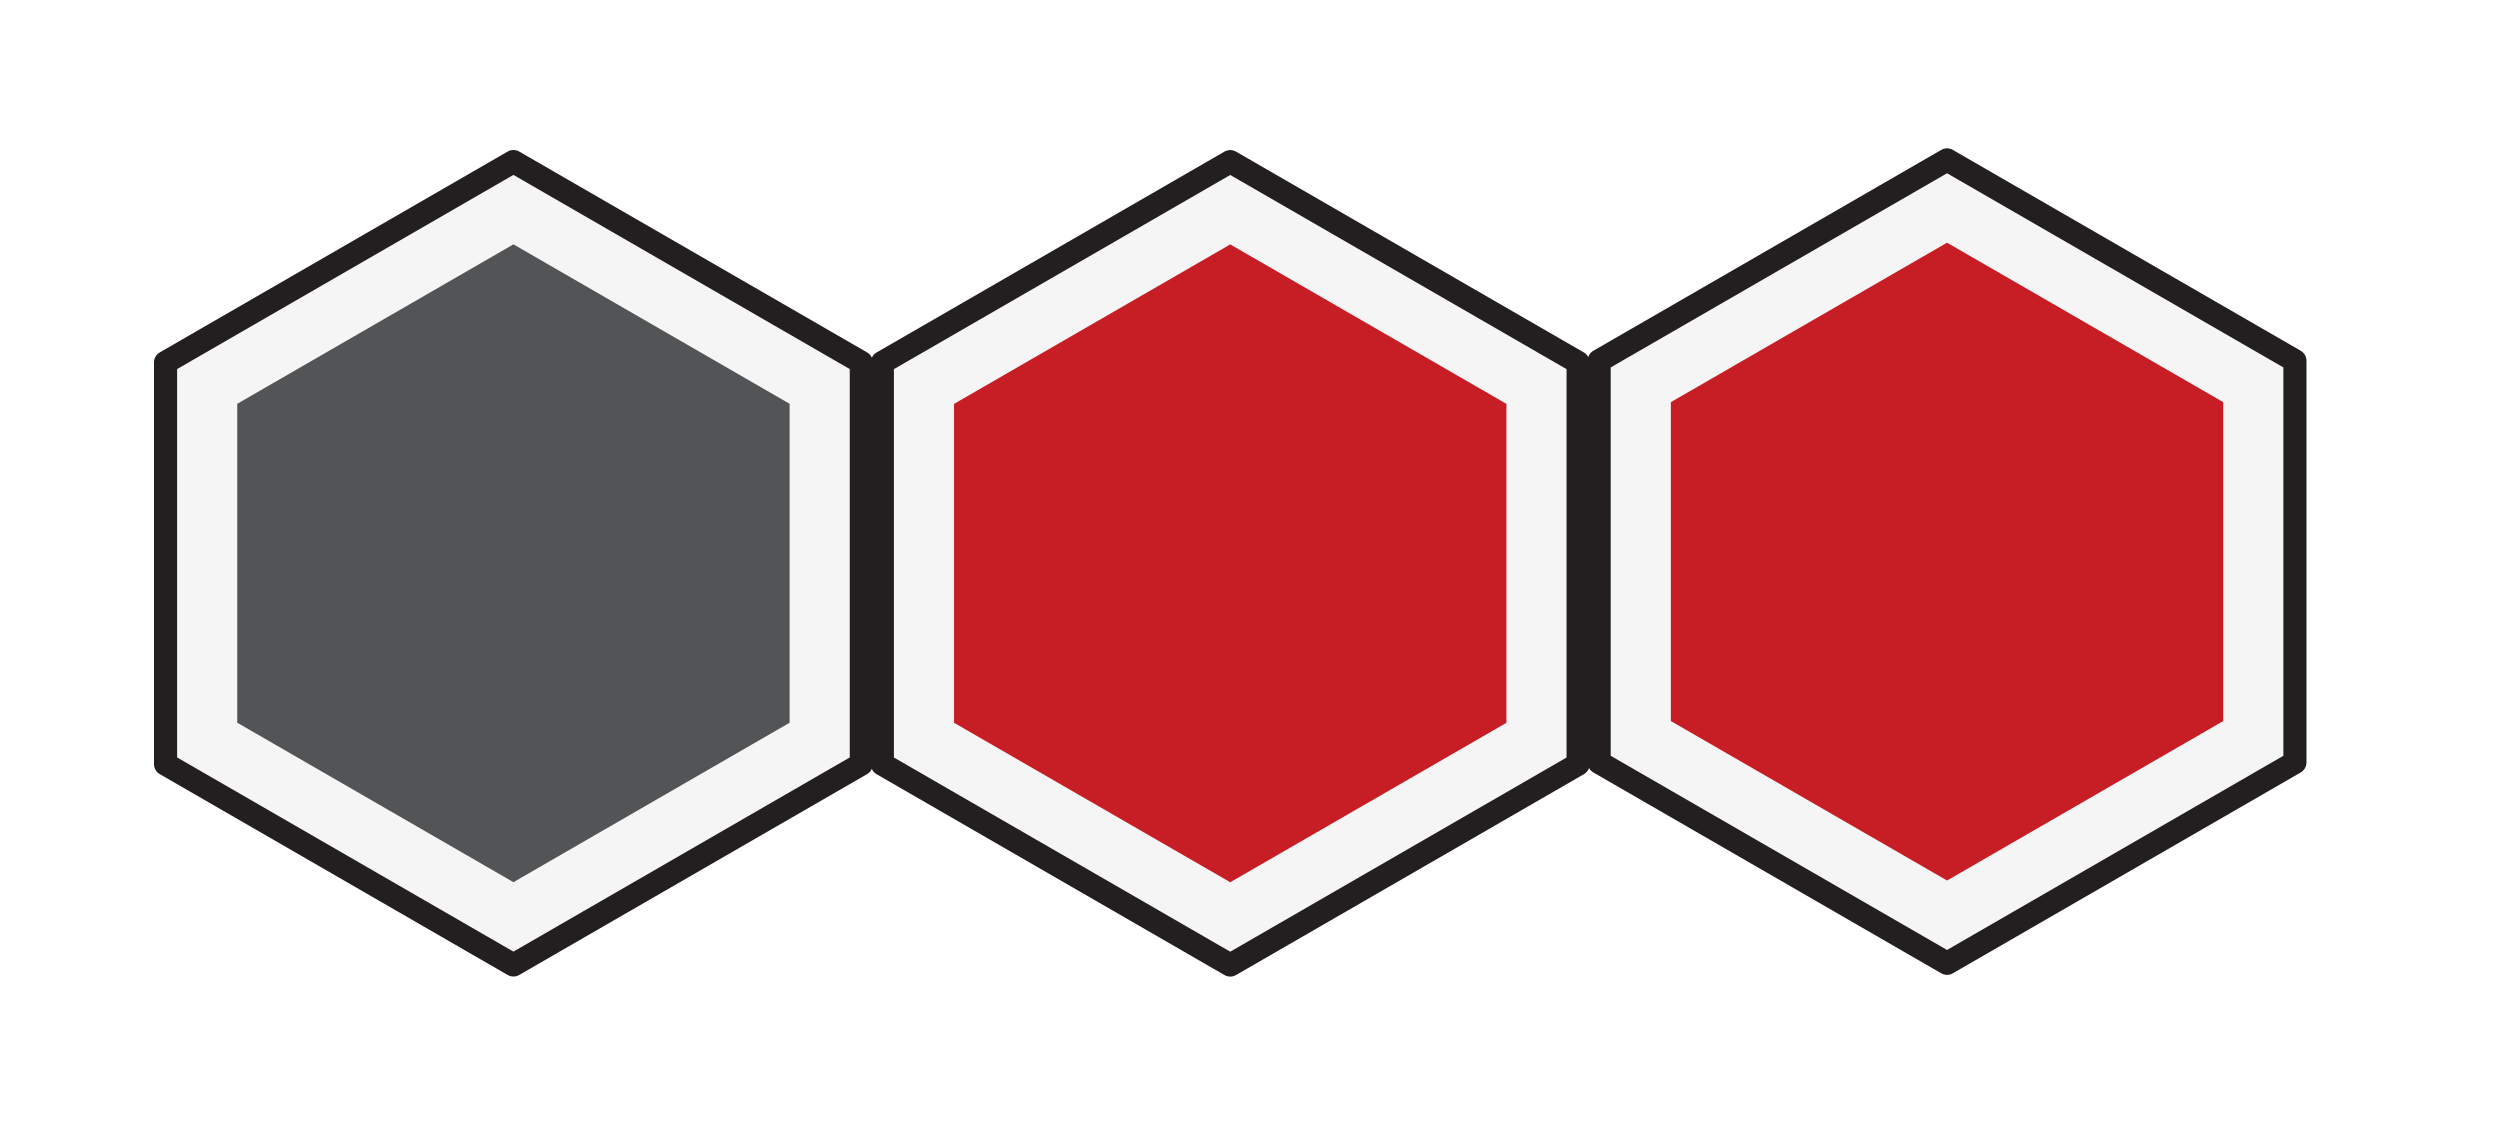
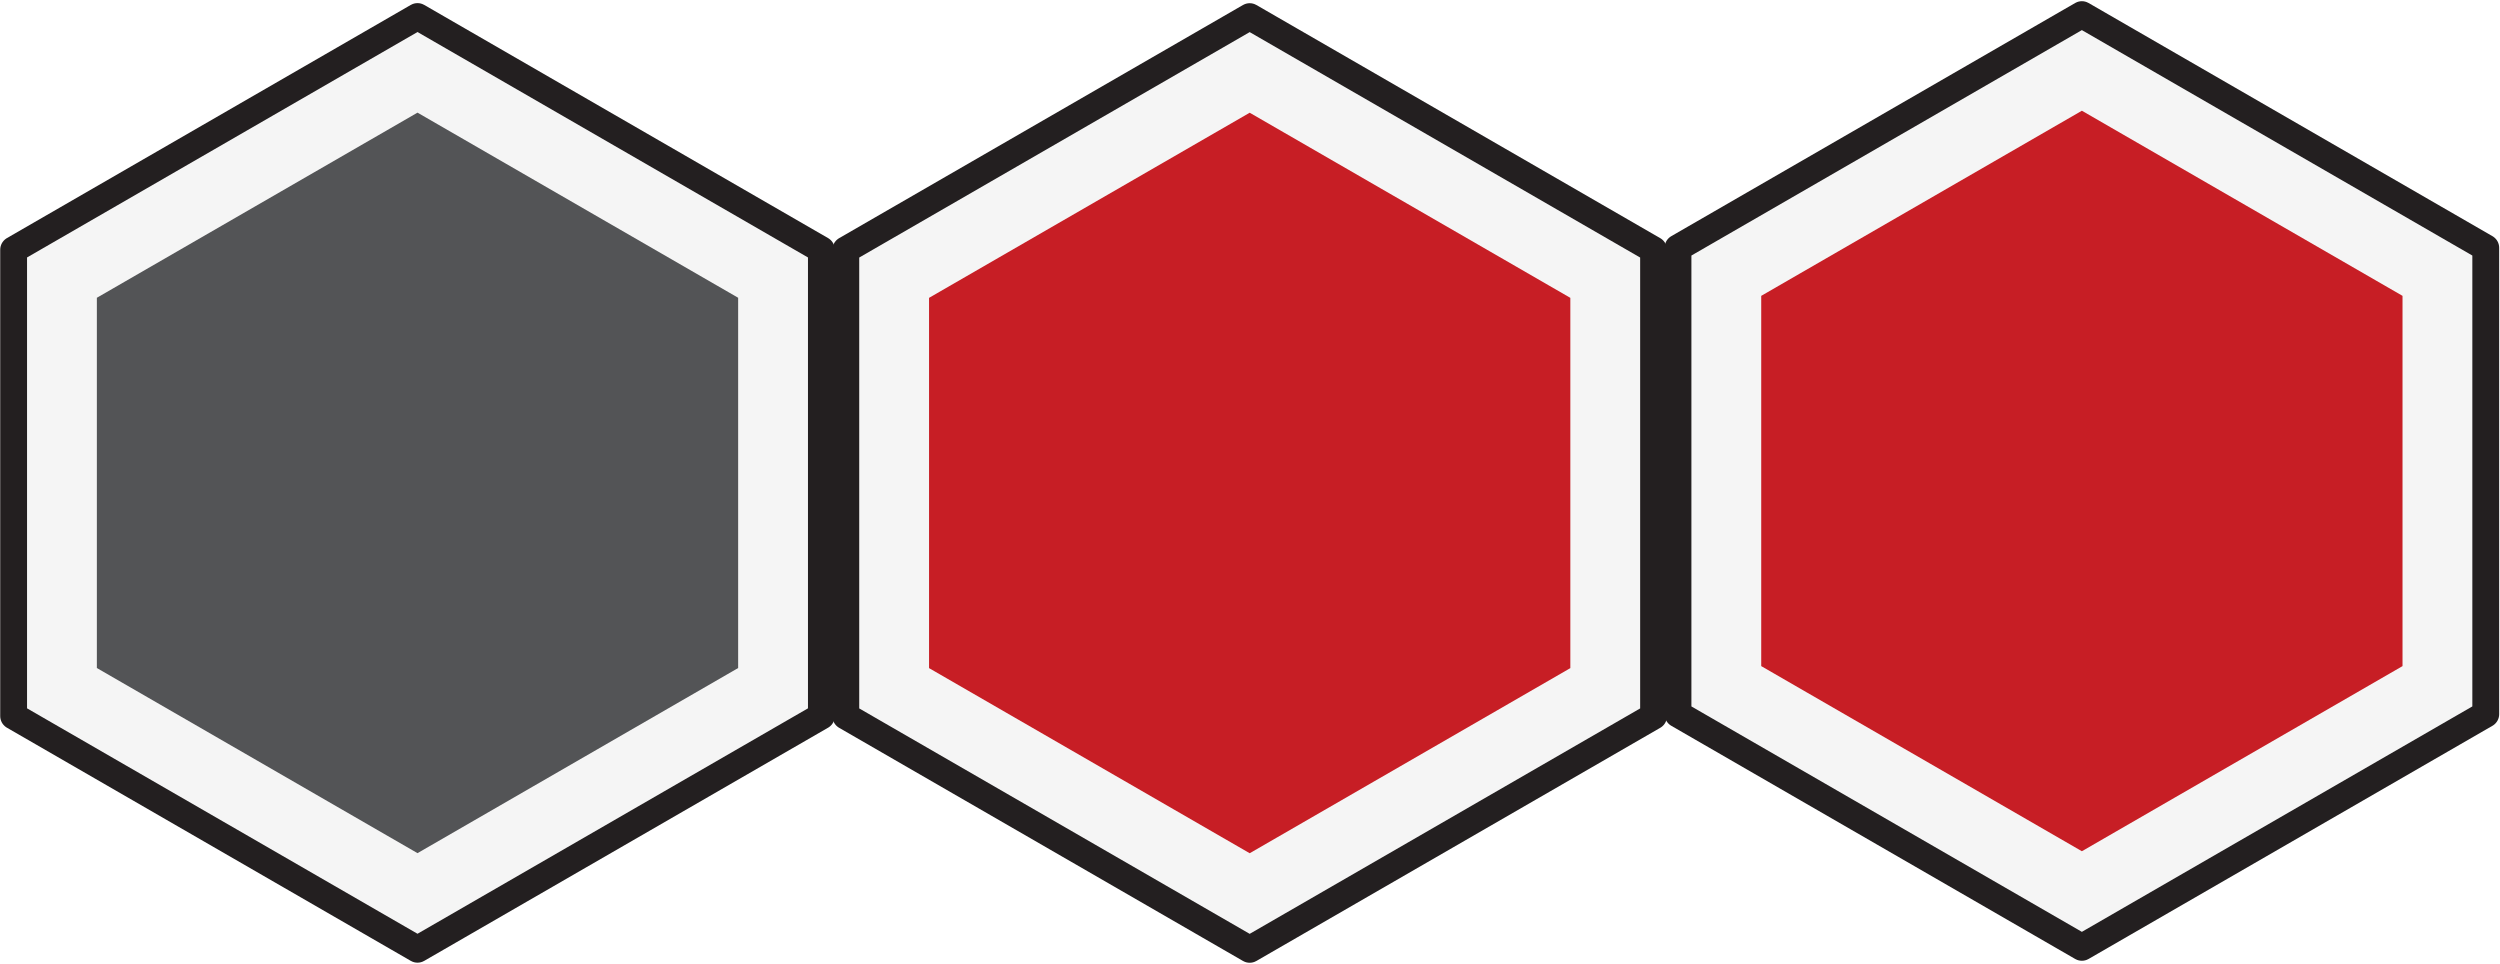
- <svg xmlns="http://www.w3.org/2000/svg" viewBox="13 -10 1154 518">
+ <svg xmlns="http://www.w3.org/2000/svg" viewBox="84 58 994 383">
  <g transform="matrix(1.333333, 0, 0, -1.333333, 50.00002, 449.9997)" id="g4542">
    <g transform="translate(270.4375,80.4648)" id="g4544">
      <path id="path4546" style="fill:#f5f5f5;fill-opacity:1;fill-rule:nonzero;stroke:none" d="M 0,0 -120.438,-69.534 -240.875,0 V 139.07 L -120.438,208.604 0,139.07 Z" />
    </g>
    <g id="g4548">
      <g clip-path="url(#clipPath4554)" id="g4550">
        <g transform="translate(270.4375,80.4648)" id="g4556">
          <path id="path4558" style="fill:none;stroke:#231f20;stroke-width:8;stroke-linecap:butt;stroke-linejoin:round;stroke-miterlimit:10;stroke-dasharray:none;stroke-opacity:1" d="M 0,0 -120.438,-69.534 -240.875,0 V 139.07 L -120.438,208.604 0,139.07 Z" />
        </g>
      </g>
    </g>
    <g transform="translate(245.6172,94.7949)" id="g4560">
      <path id="path4562" style="fill:#535456;fill-opacity:1;fill-rule:nonzero;stroke:none" d="M 0,0 -95.617,-55.204 -191.234,0 V 110.41 L -95.617,165.615 0,110.41 Z" />
    </g>
  </g>
  <g transform="matrix(1.333333, 0, 0, -1.333333, 380.8763, 450.0336)" id="g4493">
    <g transform="translate(270.4375,80.4648)" id="g4495">
      <path id="path4497" style="fill:#f5f5f5;fill-opacity:1;fill-rule:nonzero;stroke:none" d="M 0,0 -120.438,-69.534 -240.875,0 V 139.07 L -120.438,208.604 0,139.07 Z" />
    </g>
    <g id="g4499">
      <g clip-path="url(#clipPath4505)" id="g4501">
        <g transform="translate(270.4375,80.4648)" id="g4507">
          <path id="path4509" style="fill:none;stroke:#231f20;stroke-width:8;stroke-linecap:butt;stroke-linejoin:round;stroke-miterlimit:10;stroke-dasharray:none;stroke-opacity:1" d="M 0,0 -120.438,-69.534 -240.875,0 V 139.07 L -120.438,208.604 0,139.07 Z" />
        </g>
      </g>
    </g>
    <g transform="translate(245.6172,94.7949)" id="g4511">
      <path id="path4513" style="fill:#c71e25;fill-opacity:1;fill-rule:nonzero;stroke:none" d="M 0,0 -95.617,-55.204 -191.235,0 V 110.41 L -95.617,165.615 0,110.41 Z" />
    </g>
  </g>
  <g transform="matrix(1.333333, 0, 0, -1.333333, 711.7527, 449.2373)" id="g-1">
    <g transform="translate(270.4375,80.4648)" id="g-2">
      <path id="path-1" style="fill:#f5f5f5;fill-opacity:1;fill-rule:nonzero;stroke:none" d="M 0,0 -120.438,-69.534 -240.875,0 V 139.07 L -120.438,208.604 0,139.07 Z" />
    </g>
    <g id="g-3">
      <g clip-path="url(#clipPath4505)" id="g-4">
        <g transform="translate(270.4375,80.4648)" id="g-5">
          <path id="path-2" style="fill:none;stroke:#231f20;stroke-width:8;stroke-linecap:butt;stroke-linejoin:round;stroke-miterlimit:10;stroke-dasharray:none;stroke-opacity:1" d="M 0,0 -120.438,-69.534 -240.875,0 V 139.07 L -120.438,208.604 0,139.07 Z" />
        </g>
      </g>
    </g>
    <g transform="translate(245.6172,94.7949)" id="g-6">
      <path id="path-3" style="fill:#c71e25;fill-opacity:1;fill-rule:nonzero;stroke:none" d="M 0,0 -95.617,-55.204 -191.235,0 V 110.41 L -95.617,165.615 0,110.41 Z" />
    </g>
  </g>
</svg>
